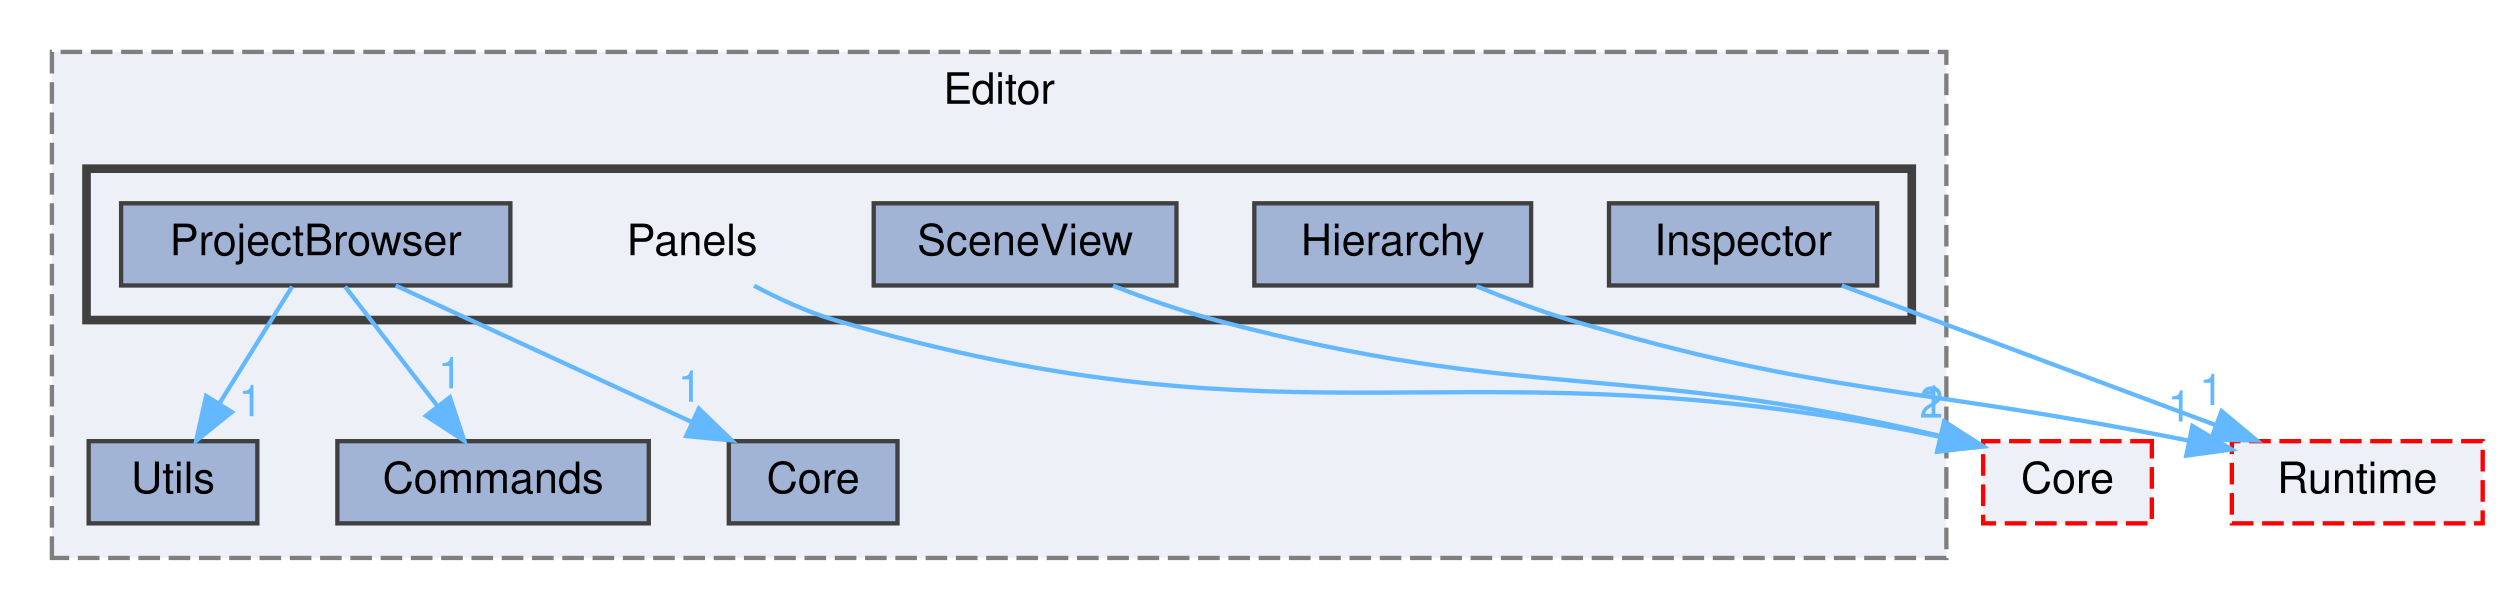
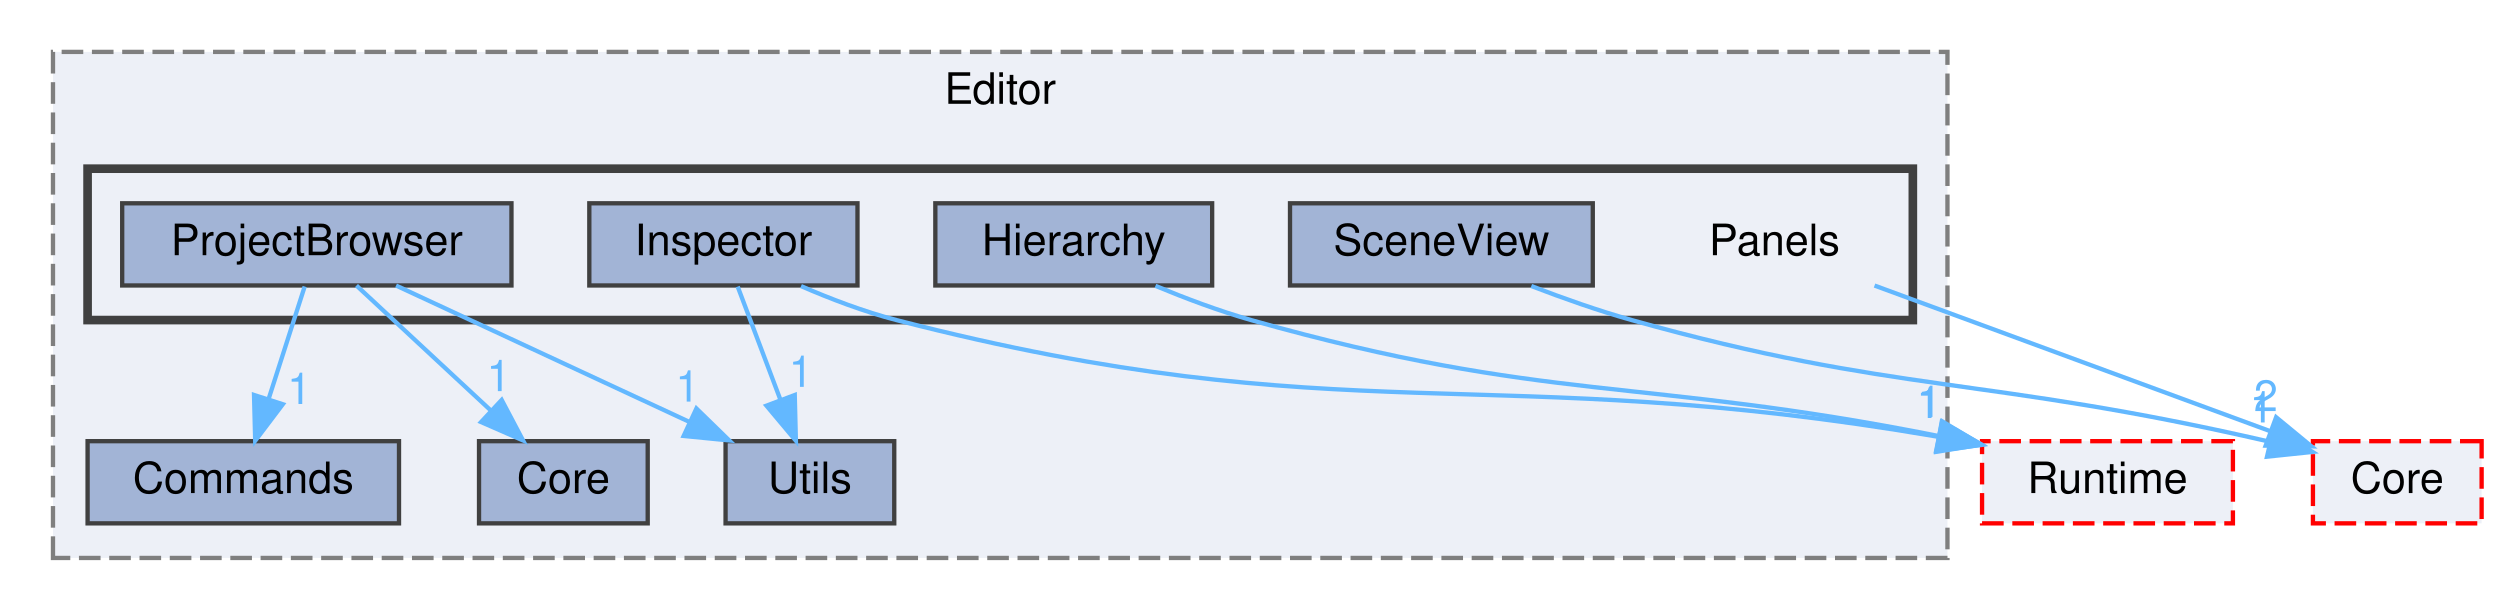
- <svg xmlns="http://www.w3.org/2000/svg" xmlns:xlink="http://www.w3.org/1999/xlink" width="578pt" height="141pt" viewBox="0.00 0.00 578.00 141.00">
+ <svg xmlns="http://www.w3.org/2000/svg" xmlns:xlink="http://www.w3.org/1999/xlink" width="578pt" height="141pt" viewBox="0.00 0.00 577.50 141.00">
  <g id="graph0" class="graph" transform="scale(1 1) rotate(0) translate(4 137)">
    <g id="clust1" class="cluster">
      <g id="a_clust1">
        <a xlink:href="dir_c6cb6fb3292d721ac39edcf45c3f2a55.html" target="_top" xlink:title="Editor">
          <polygon fill="#edf0f7" stroke="#7f7f7f" stroke-dasharray="5,2" points="8,-8 8,-125 446,-125 446,-8 8,-8" />
          <text text-anchor="middle" x="227" y="-113" font-family="Helvetica,sans-Serif" font-size="10.00">Editor</text>
        </a>
      </g>
    </g>
    <g id="clust2" class="cluster">
      <g id="a_clust2">
        <a xlink:href="dir_bcba414dde695aa9b94bbe05564e6e5d.html" target="_top">
          <polygon fill="#edf0f7" stroke="#404040" stroke-width="2" points="16,-63 16,-98 438,-98 438,-63 16,-63" />
        </a>
      </g>
    </g>
    <g id="node1" class="node">
      <g id="a_node1">
        <a xlink:href="dir_081b3def49d6dcff92d2057173091811.html" target="_top" xlink:title="Utils">
-           <polygon fill="#a2b4d6" stroke="#404040" points="55.5,-35 16.5,-35 16.5,-16 55.5,-16 55.5,-35" />
-           <text text-anchor="middle" x="36" y="-23" font-family="Helvetica,sans-Serif" font-size="10.00">Utils</text>
+           <polygon fill="#a2b4d6" stroke="#404040" points="202.5,-35 163.5,-35 163.5,-16 202.5,-16 202.5,-35" />
+           <text text-anchor="middle" x="183" y="-23" font-family="Helvetica,sans-Serif" font-size="10.00">Utils</text>
        </a>
      </g>
    </g>
    <g id="node2" class="node">
      <g id="a_node2">
        <a xlink:href="dir_4211c0e63637b7627ec0c685c2cd5e93.html" target="_top" xlink:title="Commands">
-           <polygon fill="#a2b4d6" stroke="#404040" points="146,-35 74,-35 74,-16 146,-16 146,-35" />
-           <text text-anchor="middle" x="110" y="-23" font-family="Helvetica,sans-Serif" font-size="10.00">Commands</text>
+           <polygon fill="#a2b4d6" stroke="#404040" points="88,-35 16,-35 16,-16 88,-16 88,-35" />
+           <text text-anchor="middle" x="52" y="-23" font-family="Helvetica,sans-Serif" font-size="10.00">Commands</text>
        </a>
      </g>
    </g>
    <g id="node3" class="node">
      <g id="a_node3">
        <a xlink:href="dir_158d6f7ff44d6791d8d784a86ee0a375.html" target="_top" xlink:title="Core">
-           <polygon fill="#a2b4d6" stroke="#404040" points="203.5,-35 164.5,-35 164.5,-16 203.5,-16 203.5,-35" />
-           <text text-anchor="middle" x="184" y="-23" font-family="Helvetica,sans-Serif" font-size="10.00">Core</text>
+           <polygon fill="#a2b4d6" stroke="#404040" points="145.5,-35 106.5,-35 106.5,-16 145.5,-16 145.5,-35" />
+           <text text-anchor="middle" x="126" y="-23" font-family="Helvetica,sans-Serif" font-size="10.00">Core</text>
        </a>
      </g>
    </g>
    <g id="node4" class="node">
-       <text text-anchor="middle" x="156" y="-78" font-family="Helvetica,sans-Serif" font-size="10.00">Panels</text>
+       <text text-anchor="middle" x="406" y="-78" font-family="Helvetica,sans-Serif" font-size="10.00">Panels</text>
    </g>
    <g id="node9" class="node">
      <g id="a_node9">
        <a xlink:href="dir_580d866cebc144d44931193ef5e2059b.html" target="_top" xlink:title="Core">
-           <polygon fill="#edf0f7" stroke="red" stroke-dasharray="5,2" points="493.5,-35 454.5,-35 454.5,-16 493.5,-16 493.5,-35" />
-           <text text-anchor="middle" x="474" y="-23" font-family="Helvetica,sans-Serif" font-size="10.00">Core</text>
+           <polygon fill="#edf0f7" stroke="red" stroke-dasharray="5,2" points="569.5,-35 530.5,-35 530.5,-16 569.5,-16 569.5,-35" />
+           <text text-anchor="middle" x="550" y="-23" font-family="Helvetica,sans-Serif" font-size="10.00">Core</text>
        </a>
      </g>
    </g>
    <g id="edge1" class="edge">
      <g id="a_edge1">
        <a xlink:href="dir_000024_000003.html" target="_top">
-           <path fill="none" stroke="#63b8ff" d="M170.33,-70.94C175.96,-67.95 182.61,-64.87 189,-63 297.78,-31.1 334.18,-59.18 444.62,-36" />
-           <polygon fill="#63b8ff" stroke="#63b8ff" points="445.45,-39.4 454.46,-33.84 443.95,-32.56 445.45,-39.4" />
+           <path fill="none" stroke="#63b8ff" d="M429.14,-70.98C453.95,-61.85 493.43,-47.32 520.47,-37.37" />
+           <polygon fill="#63b8ff" stroke="#63b8ff" points="521.99,-40.54 530.17,-33.8 519.57,-33.97 521.99,-40.54" />
        </a>
      </g>
      <g id="a_edge1-headlabel">
        <a xlink:href="dir_000024_000003.html" target="_top" xlink:title="2">
-           <text text-anchor="middle" x="442.54" y="-40.44" font-family="Helvetica,sans-Serif" font-size="10.00" fill="#63b8ff">2</text>
+           <text text-anchor="middle" x="519.6" y="-41.94" font-family="Helvetica,sans-Serif" font-size="10.00" fill="#63b8ff">2</text>
        </a>
      </g>
    </g>
    <g id="node5" class="node">
      <g id="a_node5">
        <a xlink:href="dir_2f1be21ba10cfa0500915560a64c9d50.html" target="_top" xlink:title="Hierarchy">
-           <polygon fill="#a2b4d6" stroke="#404040" points="350,-90 286,-90 286,-71 350,-71 350,-90" />
-           <text text-anchor="middle" x="318" y="-78" font-family="Helvetica,sans-Serif" font-size="10.00">Hierarchy</text>
+           <polygon fill="#a2b4d6" stroke="#404040" points="276,-90 212,-90 212,-71 276,-71 276,-90" />
+           <text text-anchor="middle" x="244" y="-78" font-family="Helvetica,sans-Serif" font-size="10.00">Hierarchy</text>
        </a>
      </g>
    </g>
    <g id="node10" class="node">
      <g id="a_node10">
        <a xlink:href="dir_9f04efef762572853abdf73f62bebfcc.html" target="_top" xlink:title="Runtime">
-           <polygon fill="#edf0f7" stroke="red" stroke-dasharray="5,2" points="570,-35 512,-35 512,-16 570,-16 570,-35" />
-           <text text-anchor="middle" x="541" y="-23" font-family="Helvetica,sans-Serif" font-size="10.00">Runtime</text>
+           <polygon fill="#edf0f7" stroke="red" stroke-dasharray="5,2" points="512,-35 454,-35 454,-16 512,-16 512,-35" />
+           <text text-anchor="middle" x="483" y="-23" font-family="Helvetica,sans-Serif" font-size="10.00">Runtime</text>
        </a>
      </g>
    </g>
    <g id="edge2" class="edge">
      <g id="a_edge2">
        <a xlink:href="dir_000015_000030.html" target="_top">
-           <path fill="none" stroke="#63b8ff" d="M337.33,-70.84C344.09,-68.05 351.79,-65.13 359,-63 418.59,-45.39 437.43,-48.03 502.09,-35.11" />
-           <polygon fill="#63b8ff" stroke="#63b8ff" points="502.88,-38.52 511.97,-33.08 501.47,-31.66 502.88,-38.52" />
+           <path fill="none" stroke="#63b8ff" d="M262.89,-70.91C269.74,-68.06 277.62,-65.09 285,-63 353.36,-43.69 375.29,-49.87 443.88,-36.21" />
+           <polygon fill="#63b8ff" stroke="#63b8ff" points="444.79,-39.59 453.88,-34.14 443.38,-32.74 444.79,-39.59" />
        </a>
      </g>
      <g id="a_edge2-headlabel">
        <a xlink:href="dir_000015_000030.html" target="_top" xlink:title="1">
-           <text text-anchor="middle" x="499.93" y="-39.52" font-family="Helvetica,sans-Serif" font-size="10.00" fill="#63b8ff">1</text>
+           <text text-anchor="middle" x="441.85" y="-40.6" font-family="Helvetica,sans-Serif" font-size="10.00" fill="#63b8ff">1</text>
        </a>
      </g>
    </g>
    <g id="node6" class="node">
      <g id="a_node6">
        <a xlink:href="dir_b6b1c143615c8369fe6c6b8386f9603d.html" target="_top" xlink:title="Inspector">
-           <polygon fill="#a2b4d6" stroke="#404040" points="430,-90 368,-90 368,-71 430,-71 430,-90" />
-           <text text-anchor="middle" x="399" y="-78" font-family="Helvetica,sans-Serif" font-size="10.00">Inspector</text>
+           <polygon fill="#a2b4d6" stroke="#404040" points="194,-90 132,-90 132,-71 194,-71 194,-90" />
+           <text text-anchor="middle" x="163" y="-78" font-family="Helvetica,sans-Serif" font-size="10.00">Inspector</text>
        </a>
      </g>
    </g>
    <g id="edge3" class="edge">
      <g id="a_edge3">
-         <a xlink:href="dir_000018_000030.html" target="_top">
-           <path fill="none" stroke="#63b8ff" d="M421.81,-70.98C445.17,-62.27 481.7,-48.63 508.17,-38.75" />
-           <polygon fill="#63b8ff" stroke="#63b8ff" points="509.63,-41.95 517.77,-35.17 507.18,-35.39 509.63,-41.95" />
+         <a xlink:href="dir_000018_000035.html" target="_top">
+           <path fill="none" stroke="#63b8ff" d="M166.3,-70.75C168.98,-63.65 172.85,-53.4 176.19,-44.56" />
+           <polygon fill="#63b8ff" stroke="#63b8ff" points="179.5,-45.68 179.76,-35.09 172.95,-43.21 179.5,-45.68" />
        </a>
      </g>
      <g id="a_edge3-headlabel">
+         <a xlink:href="dir_000018_000035.html" target="_top" xlink:title="1">
+           <text text-anchor="middle" x="180.89" y="-47.55" font-family="Helvetica,sans-Serif" font-size="10.00" fill="#63b8ff">1</text>
+         </a>
+       </g>
+     </g>
+     <g id="edge4" class="edge">
+       <g id="a_edge4">
+         <a xlink:href="dir_000018_000030.html" target="_top">
+           <path fill="none" stroke="#63b8ff" d="M180.95,-70.85C187.72,-67.92 195.58,-64.91 203,-63 306.75,-36.28 339.39,-53.91 443.9,-36.01" />
+           <polygon fill="#63b8ff" stroke="#63b8ff" points="444.67,-39.43 453.9,-34.23 443.44,-32.54 444.67,-39.43" />
+         </a>
+       </g>
+       <g id="a_edge4-headlabel">
        <a xlink:href="dir_000018_000030.html" target="_top" xlink:title="1">
-           <text text-anchor="middle" x="507.25" y="-43.36" font-family="Helvetica,sans-Serif" font-size="10.00" fill="#63b8ff">1</text>
+           <text text-anchor="middle" x="441.63" y="-40.36" font-family="Helvetica,sans-Serif" font-size="10.00" fill="#63b8ff">1</text>
        </a>
      </g>
    </g>
    <g id="node7" class="node">
      <g id="a_node7">
        <a xlink:href="dir_906ee79392a6adfa2c1e37875c46be73.html" target="_top" xlink:title="ProjectBrowser">
          <polygon fill="#a2b4d6" stroke="#404040" points="114,-90 24,-90 24,-71 114,-71 114,-90" />
          <text text-anchor="middle" x="69" y="-78" font-family="Helvetica,sans-Serif" font-size="10.00">ProjectBrowser</text>
        </a>
      </g>
    </g>
-     <g id="edge4" class="edge">
-       <g id="a_edge4">
+     <g id="edge5" class="edge">
+       <g id="a_edge5">
        <a xlink:href="dir_000026_000035.html" target="_top">
-           <path fill="none" stroke="#63b8ff" d="M63.55,-70.75C58.99,-63.42 52.33,-52.73 46.71,-43.7" />
-           <polygon fill="#63b8ff" stroke="#63b8ff" points="49.6,-41.73 41.35,-35.09 43.66,-45.43 49.6,-41.73" />
+           <path fill="none" stroke="#63b8ff" d="M87.32,-70.98C105.66,-62.46 134.11,-49.23 155.23,-39.41" />
+           <polygon fill="#63b8ff" stroke="#63b8ff" points="156.76,-42.56 164.35,-35.17 153.81,-36.21 156.76,-42.56" />
        </a>
      </g>
-       <g id="a_edge4-headlabel">
+       <g id="a_edge5-headlabel">
        <a xlink:href="dir_000026_000035.html" target="_top" xlink:title="1">
-           <text text-anchor="middle" x="53.91" y="-40.78" font-family="Helvetica,sans-Serif" font-size="10.00" fill="#63b8ff">1</text>
+           <text text-anchor="middle" x="154.7" y="-44.15" font-family="Helvetica,sans-Serif" font-size="10.00" fill="#63b8ff">1</text>
+         </a>
+       </g>
+     </g>
+     <g id="edge7" class="edge">
+       <g id="a_edge7">
+         <a xlink:href="dir_000026_000000.html" target="_top">
+           <path fill="none" stroke="#63b8ff" d="M66.19,-70.75C63.94,-63.72 60.7,-53.62 57.88,-44.84" />
+           <polygon fill="#63b8ff" stroke="#63b8ff" points="61.14,-43.54 54.75,-35.09 54.48,-45.68 61.14,-43.54" />
+         </a>
+       </g>
+       <g id="a_edge7-headlabel">
+         <a xlink:href="dir_000026_000000.html" target="_top" xlink:title="1">
+           <text text-anchor="middle" x="64.94" y="-43.6" font-family="Helvetica,sans-Serif" font-size="10.00" fill="#63b8ff">1</text>
        </a>
      </g>
    </g>
    <g id="edge6" class="edge">
      <g id="a_edge6">
-         <a xlink:href="dir_000026_000000.html" target="_top">
-           <path fill="none" stroke="#63b8ff" d="M75.77,-70.75C81.56,-63.26 90.06,-52.28 97.14,-43.13" />
-           <polygon fill="#63b8ff" stroke="#63b8ff" points="100.01,-45.14 103.36,-35.09 94.47,-40.86 100.01,-45.14" />
+         <a xlink:href="dir_000026_000004.html" target="_top">
+           <path fill="none" stroke="#63b8ff" d="M78.16,-70.98C86.5,-63.23 99.03,-51.58 109.18,-42.14" />
+           <polygon fill="#63b8ff" stroke="#63b8ff" points="111.74,-44.54 116.68,-35.17 106.97,-39.42 111.74,-44.54" />
        </a>
      </g>
      <g id="a_edge6-headlabel">
-         <a xlink:href="dir_000026_000000.html" target="_top" xlink:title="1">
-           <text text-anchor="middle" x="100.05" y="-47.22" font-family="Helvetica,sans-Serif" font-size="10.00" fill="#63b8ff">1</text>
-         </a>
-       </g>
-     </g>
-     <g id="edge5" class="edge">
-       <g id="a_edge5">
-         <a xlink:href="dir_000026_000004.html" target="_top">
-           <path fill="none" stroke="#63b8ff" d="M87.48,-70.98C105.98,-62.46 134.68,-49.23 155.98,-39.41" />
-           <polygon fill="#63b8ff" stroke="#63b8ff" points="157.57,-42.53 165.19,-35.17 154.64,-36.18 157.57,-42.53" />
-         </a>
-       </g>
-       <g id="a_edge5-headlabel">
        <a xlink:href="dir_000026_000004.html" target="_top" xlink:title="1">
-           <text text-anchor="middle" x="155.49" y="-44.12" font-family="Helvetica,sans-Serif" font-size="10.00" fill="#63b8ff">1</text>
+           <text text-anchor="middle" x="111.04" y="-46.57" font-family="Helvetica,sans-Serif" font-size="10.00" fill="#63b8ff">1</text>
        </a>
      </g>
    </g>
    <g id="node8" class="node">
      <g id="a_node8">
        <a xlink:href="dir_f5fd920a71b969805613c433fb62d310.html" target="_top" xlink:title="SceneView">
-           <polygon fill="#a2b4d6" stroke="#404040" points="268,-90 198,-90 198,-71 268,-71 268,-90" />
-           <text text-anchor="middle" x="233" y="-78" font-family="Helvetica,sans-Serif" font-size="10.00">SceneView</text>
+           <polygon fill="#a2b4d6" stroke="#404040" points="364,-90 294,-90 294,-71 364,-71 364,-90" />
+           <text text-anchor="middle" x="329" y="-78" font-family="Helvetica,sans-Serif" font-size="10.00">SceneView</text>
        </a>
      </g>
    </g>
-     <g id="edge7" class="edge">
-       <g id="a_edge7">
+     <g id="edge8" class="edge">
+       <g id="a_edge8">
        <a xlink:href="dir_000031_000003.html" target="_top">
-           <path fill="none" stroke="#63b8ff" d="M253.32,-70.92C260.68,-68.07 269.12,-65.09 277,-63 349.04,-43.86 372.53,-53.39 444.45,-36.23" />
-           <polygon fill="#63b8ff" stroke="#63b8ff" points="445.58,-39.55 454.44,-33.75 443.89,-32.76 445.58,-39.55" />
+           <path fill="none" stroke="#63b8ff" d="M349.79,-70.87C357.05,-68.08 365.3,-65.15 373,-63 434.45,-45.8 454.08,-50.17 520.3,-34.92" />
+           <polygon fill="#63b8ff" stroke="#63b8ff" points="521.49,-38.24 530.41,-32.52 519.88,-31.42 521.49,-38.24" />
        </a>
      </g>
-       <g id="a_edge7-headlabel">
+       <g id="a_edge8-headlabel">
        <a xlink:href="dir_000031_000003.html" target="_top" xlink:title="1">
-           <text text-anchor="middle" x="442.77" y="-40.68" font-family="Helvetica,sans-Serif" font-size="10.00" fill="#63b8ff">1</text>
+           <text text-anchor="middle" x="518.65" y="-39.33" font-family="Helvetica,sans-Serif" font-size="10.00" fill="#63b8ff">1</text>
        </a>
      </g>
    </g>
  </g>
</svg>
